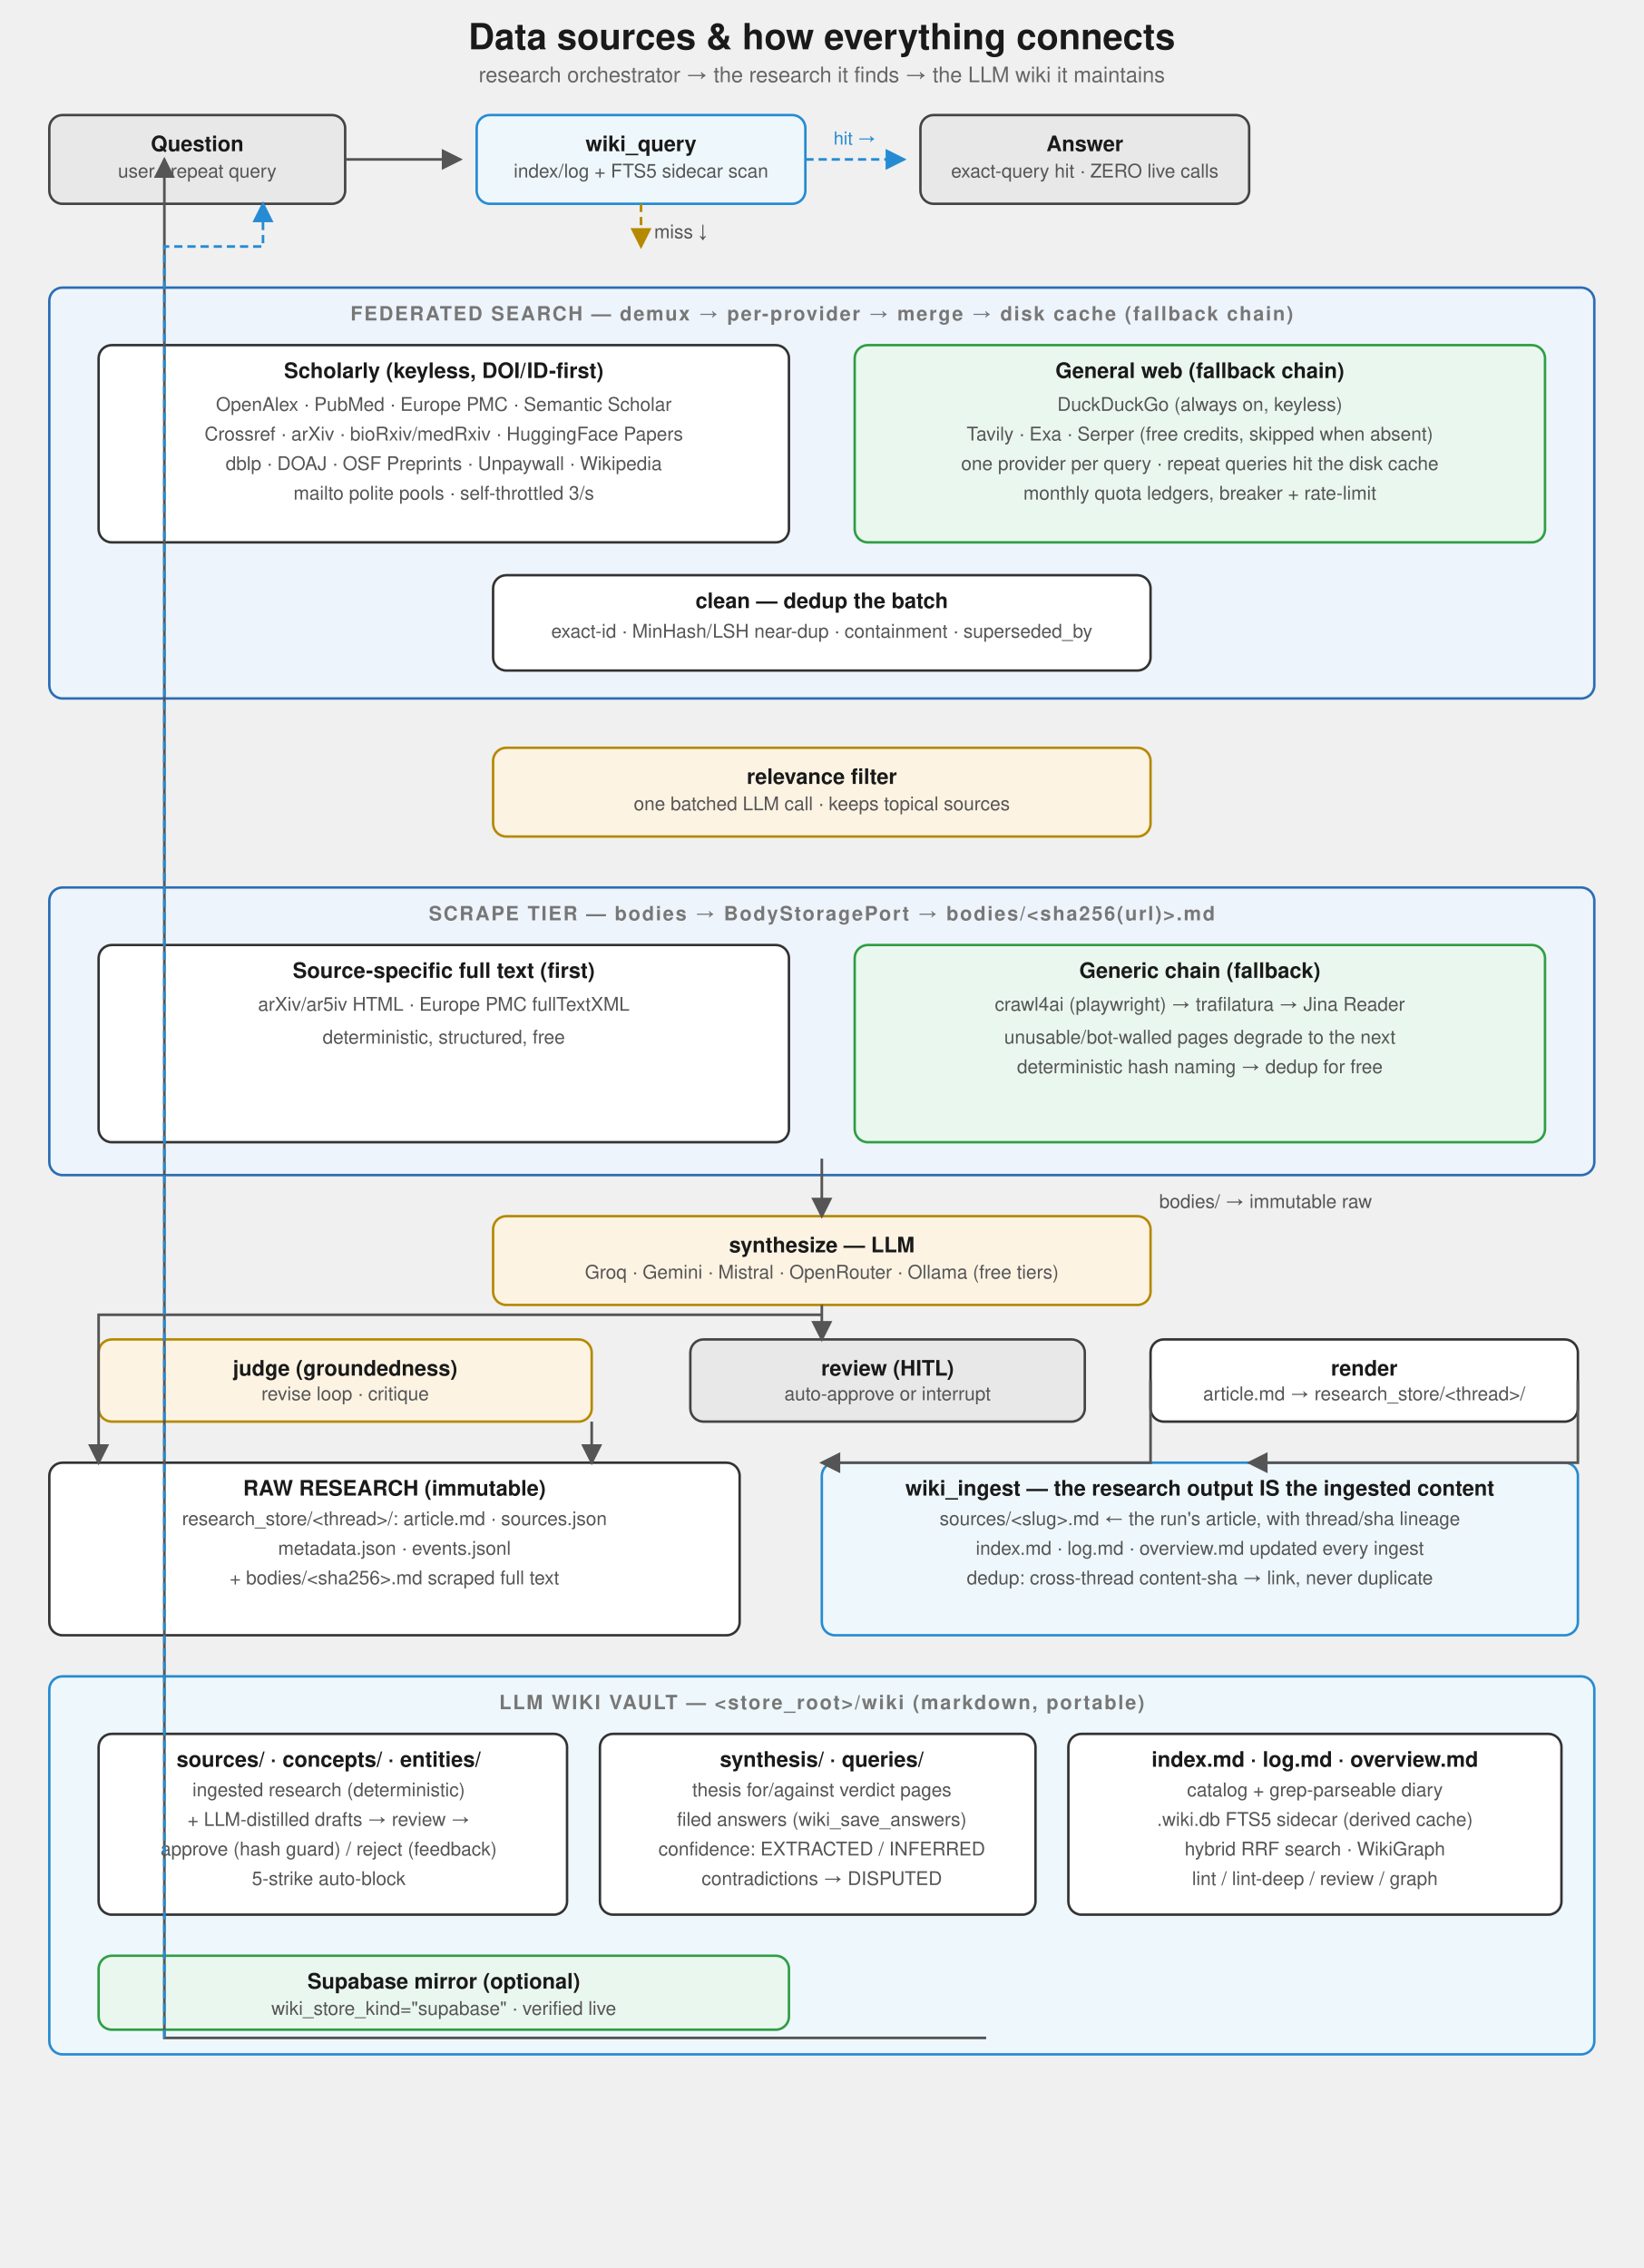
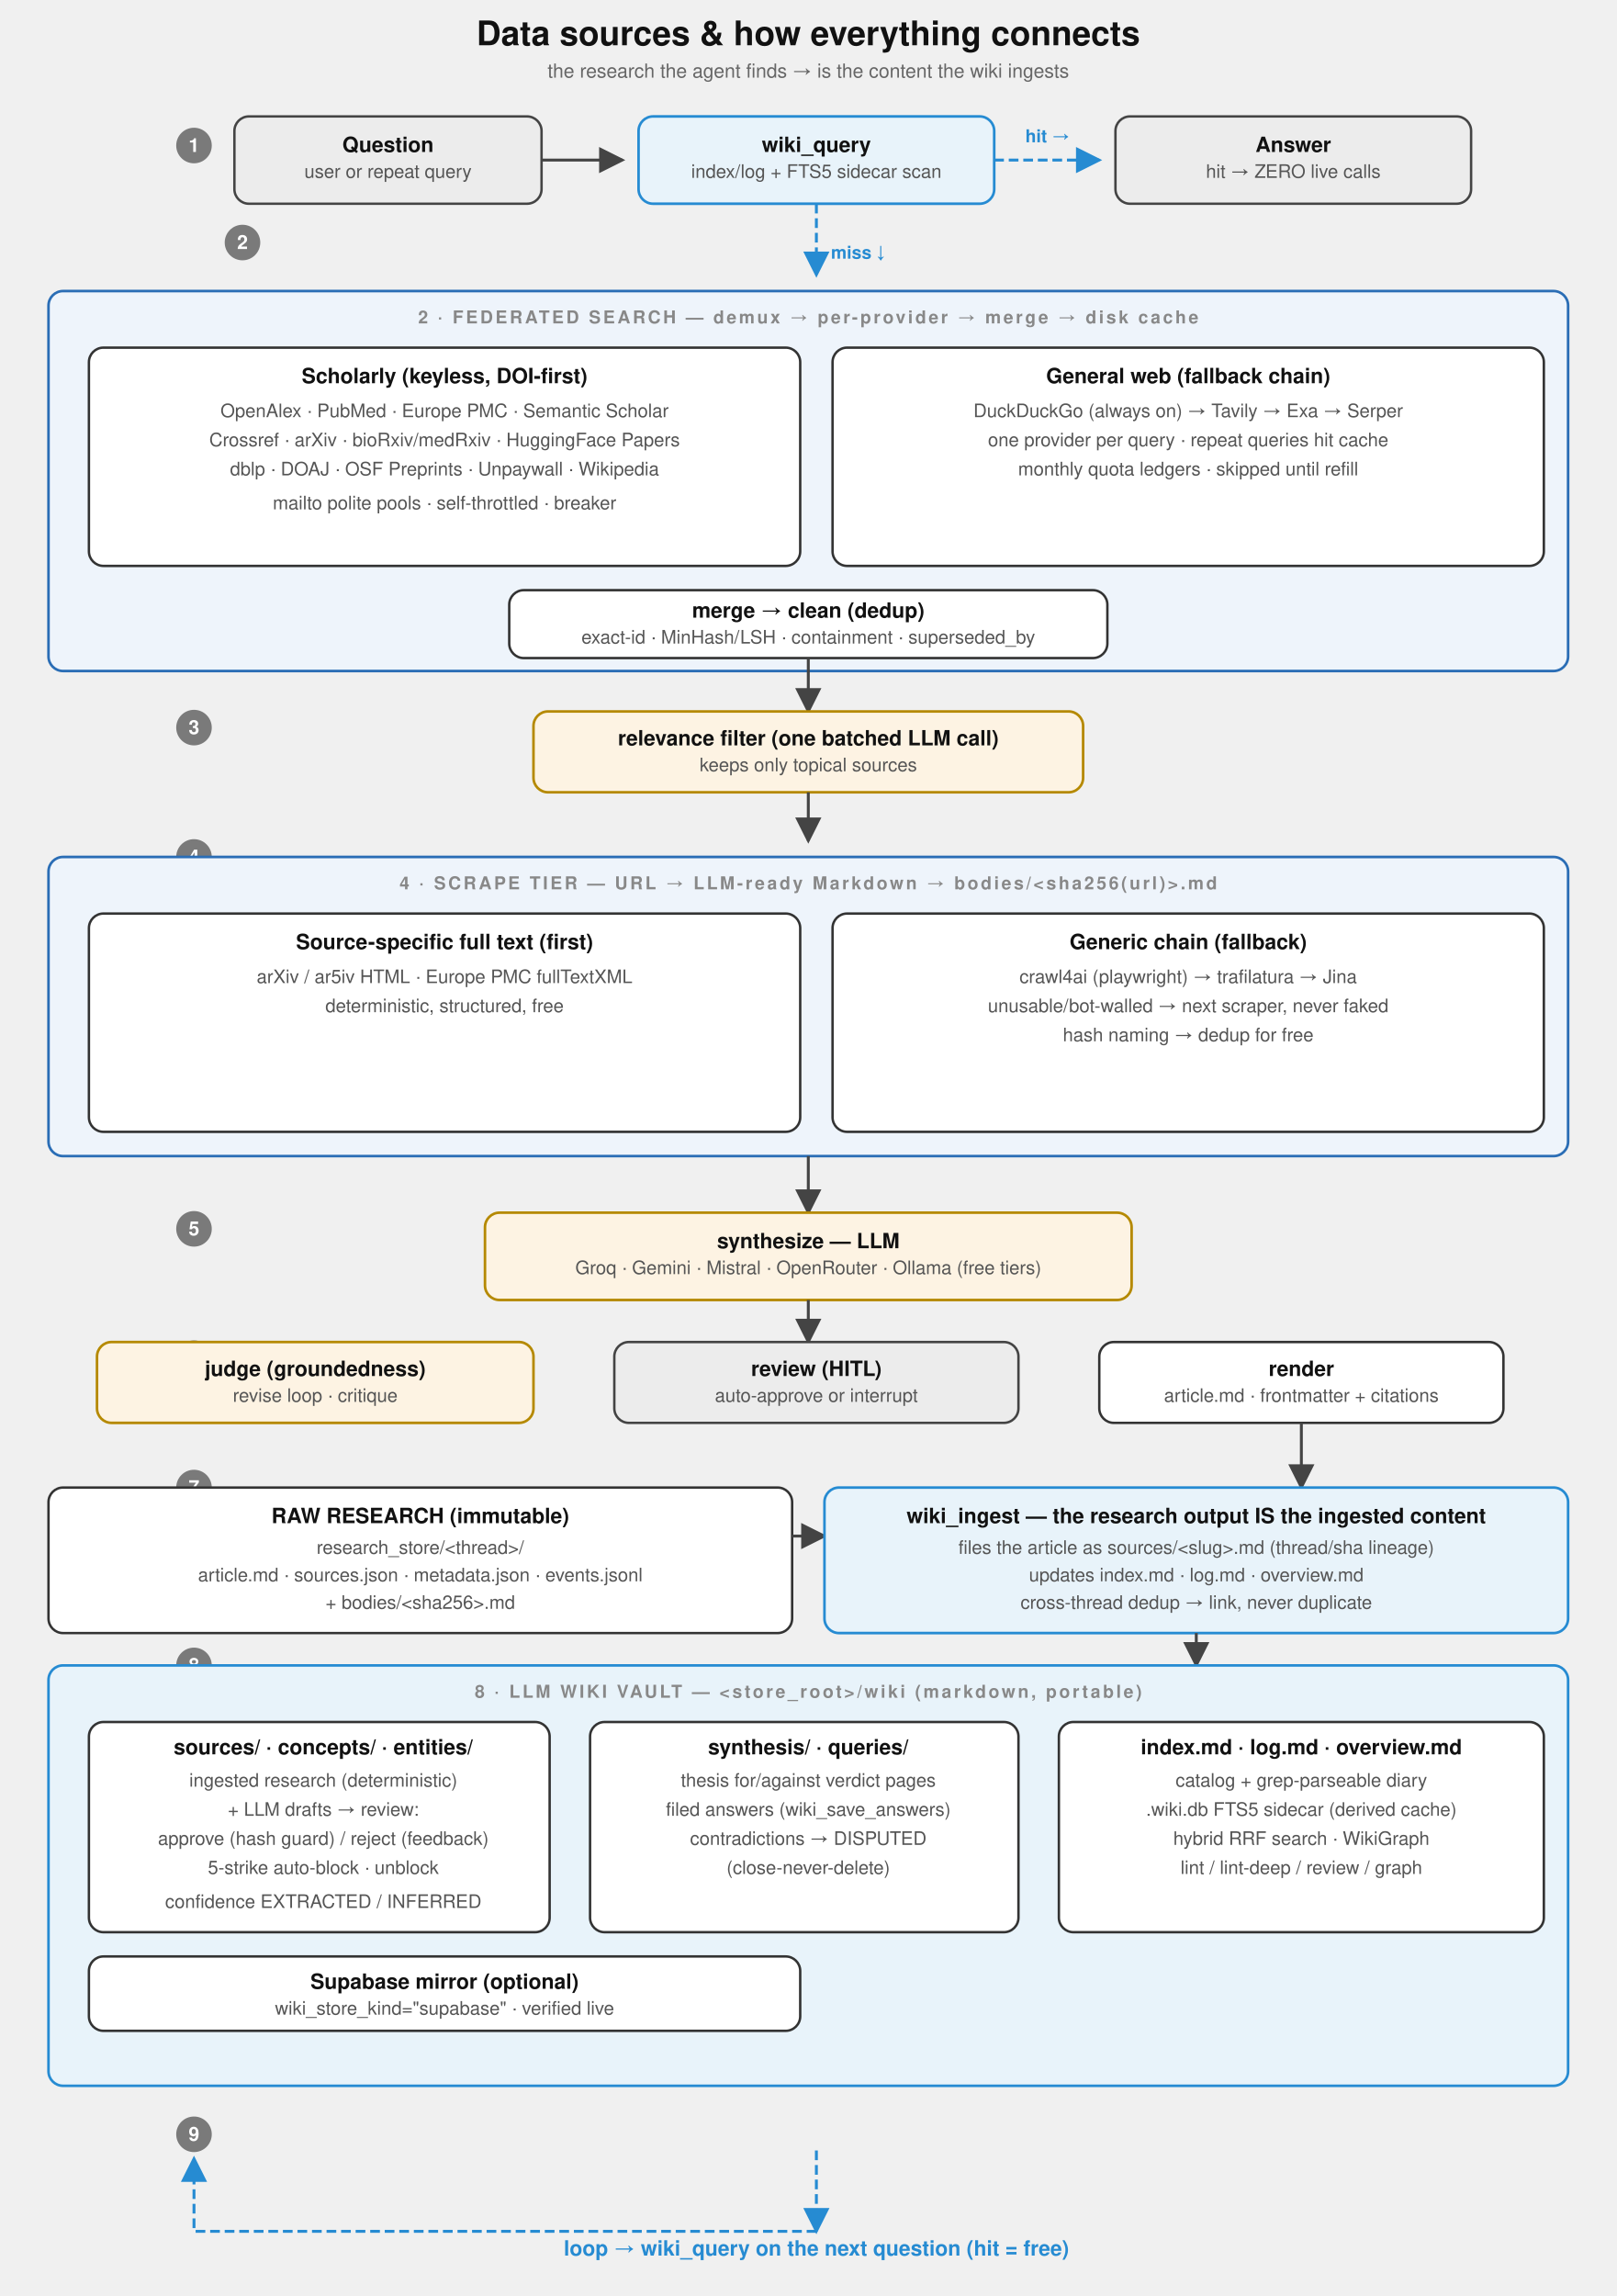
- <svg xmlns="http://www.w3.org/2000/svg" viewBox="0 0 1000 1380" font-family="Segoe UI, Helvetica, Arial, sans-serif" font-size="13">
+ <svg xmlns="http://www.w3.org/2000/svg" viewBox="0 0 1000 1420" font-family="Segoe UI, Helvetica, Arial, sans-serif" font-size="13">
  <defs>
-     <marker id="arrow" markerWidth="8" markerHeight="8" refX="7" refY="4" orient="auto">
-       <path d="M0,0 L8,4 L0,8 Z" fill="#555" />
+     <marker id="a" markerWidth="9" markerHeight="9" refX="8" refY="4.5" orient="auto">
+       <path d="M0,0 L9,4.5 L0,9 Z" fill="#444" />
    </marker>
-     <marker id="arrowAlt" markerWidth="8" markerHeight="8" refX="7" refY="4" orient="auto">
-       <path d="M0,0 L8,4 L0,8 Z" fill="#b58900" />
+     <marker id="aB" markerWidth="9" markerHeight="9" refX="8" refY="4.5" orient="auto">
+       <path d="M0,0 L9,4.5 L0,9 Z" fill="#268bd2" />
    </marker>
-     <marker id="arrowWiki" markerWidth="8" markerHeight="8" refX="7" refY="4" orient="auto">
-       <path d="M0,0 L8,4 L0,8 Z" fill="#268bd2" />
+     <marker id="aG" markerWidth="9" markerHeight="9" refX="8" refY="4.5" orient="auto">
+       <path d="M0,0 L9,4.5 L0,9 Z" fill="#2f9e44" />
    </marker>
  </defs>
  <style>
-     .title { font-size: 22; font-weight: bold; fill: #1a1a1a; }
-     .sub   { font-size: 13; fill: #666; }
-     .lane  { font-size: 12; font-weight: bold; fill: #777; letter-spacing: 1px; }
-     .box   { fill: #ffffff; stroke: #333; stroke-width: 1.5; rx: 8; }
-     .ctrl  { fill: #e8e8e8; stroke: #444; stroke-width: 1.5; rx: 8; }
-     .data  { fill: #eef4fb; stroke: #2a6db5; stroke-width: 1.5; rx: 8; }
-     .web   { fill: #eaf7ee; stroke: #2f9e44; stroke-width: 1.5; rx: 8; }
-     .gen   { fill: #fdf3e3; stroke: #b58900; stroke-width: 1.5; rx: 8; }
-     .wiki  { fill: #eef7fb; stroke: #268bd2; stroke-width: 1.5; rx: 8; }
-     .path  { fill: none; stroke: #555; stroke-width: 1.6; marker-end: url(#arrow); }
-     .pathAlt { fill: none; stroke: #b58900; stroke-width: 1.6; stroke-dasharray: 5 3; marker-end: url(#arrowAlt); }
-     .pathWiki { fill: none; stroke: #268bd2; stroke-width: 1.6; stroke-dasharray: 5 3; marker-end: url(#arrowWiki); }
-     .t  { fill: #1a1a1a; font-weight: bold; }
-     .s  { fill: #555; font-size: 11.5; }
-     .w  { fill: #268bd2; }
+     .t  { font-size: 21; font-weight: bold; fill: #111; }
+     .st { font-size: 12; fill: #666; }
+     .lane { font-size: 11; font-weight: bold; fill: #888; letter-spacing: 1.5px; }
+     .n { fill: #fff; stroke: #333; stroke-width: 1.5; rx: 9; }
+     .c { fill: #ececec; stroke: #444; stroke-width: 1.5; rx: 9; }
+     .w { fill: #e8f3fa; stroke: #268bd2; stroke-width: 1.6; rx: 9; }
+     .d { fill: #eef4fb; stroke: #2a6db5; stroke-width: 1.6; rx: 9; }
+     .g { fill: #fdf3e3; stroke: #b58900; stroke-width: 1.6; rx: 9; }
+     .b { font-weight: bold; fill: #111; }
+     .s { fill: #555; font-size: 11.5; }
+     .bl { fill: #268bd2; font-weight: bold; }
+     .num { font-size: 12; font-weight: bold; fill: #fff; text-anchor: middle; }
+     .cir { fill: #7a7a7a; }
+     .p { fill:none; stroke:#444; stroke-width:1.8; marker-end:url(#a); }
+     .pb { fill:none; stroke:#268bd2; stroke-width:1.8; stroke-dasharray:6 3; marker-end:url(#aB); }
+     .pg { fill:none; stroke:#2f9e44; stroke-width:1.8; marker-end:url(#aG); }
  </style>
-   <text x="500" y="30" text-anchor="middle" class="title">Data sources &amp; how everything connects</text>
-   <text x="500" y="50" text-anchor="middle" class="sub">research orchestrator → the research it finds → the LLM wiki it maintains</text>
-   <g>
-     <rect x="30" y="70" width="180" height="54" class="ctrl" />
-     <text x="120" y="92" text-anchor="middle" class="t">Question</text>
-     <text x="120" y="108" text-anchor="middle" class="s">user / repeat query</text>
-     <rect x="290" y="70" width="200" height="54" class="wiki" />
-     <text x="390" y="92" text-anchor="middle" class="t">wiki_query</text>
-     <text x="390" y="108" text-anchor="middle" class="s">index/log + FTS5 sidecar scan</text>
-     <rect x="560" y="70" width="200" height="54" class="ctrl" />
-     <text x="660" y="92" text-anchor="middle" class="t">Answer</text>
-     <text x="660" y="108" text-anchor="middle" class="s">exact-query hit · ZERO live calls</text>
-     <path class="path" d="M210,97 L280,97" />
-     <path class="pathWiki" d="M490,97 L550,97" />
-     <text x="520" y="88" text-anchor="middle" class="w" font-size="11">hit →</text>
-     <path class="pathAlt" d="M390,124 L390,150" />
-     <text x="398" y="145" class="s" font-size="11">miss ↓</text>
-   </g>
-   <g>
-     <rect x="30" y="175" width="940" height="250" class="data" />
-     <text x="500" y="195" text-anchor="middle" class="lane">FEDERATED SEARCH — demux → per-provider → merge → disk cache (fallback chain)</text>
-     <rect x="60" y="210" width="420" height="120" class="box" />
-     <text x="270" y="230" text-anchor="middle" class="t">Scholarly (keyless, DOI/ID-first)</text>
-     <text x="270" y="250" text-anchor="middle" class="s">OpenAlex · PubMed · Europe PMC · Semantic Scholar</text>
-     <text x="270" y="268" text-anchor="middle" class="s">Crossref · arXiv · bioRxiv/medRxiv · HuggingFace Papers</text>
-     <text x="270" y="286" text-anchor="middle" class="s">dblp · DOAJ · OSF Preprints · Unpaywall · Wikipedia</text>
-     <text x="270" y="304" text-anchor="middle" class="s">mailto polite pools · self-throttled 3/s</text>
-     <rect x="520" y="210" width="420" height="120" class="web" />
-     <text x="730" y="230" text-anchor="middle" class="t">General web (fallback chain)</text>
-     <text x="730" y="250" text-anchor="middle" class="s">DuckDuckGo (always on, keyless)</text>
-     <text x="730" y="268" text-anchor="middle" class="s">Tavily · Exa · Serper (free credits, skipped when absent)</text>
-     <text x="730" y="286" text-anchor="middle" class="s">one provider per query · repeat queries hit the disk cache</text>
-     <text x="730" y="304" text-anchor="middle" class="s">monthly quota ledgers, breaker + rate-limit</text>
-     <rect x="300" y="350" width="400" height="58" class="box" />
-     <text x="500" y="370" text-anchor="middle" class="t">clean — dedup the batch</text>
-     <text x="500" y="388" text-anchor="middle" class="s">exact-id · MinHash/LSH near-dup · containment · superseded_by</text>
-   </g>
-   <g>
-     <rect x="300" y="455" width="400" height="54" class="gen" />
-     <text x="500" y="477" text-anchor="middle" class="t">relevance filter</text>
-     <text x="500" y="493" text-anchor="middle" class="s">one batched LLM call · keeps topical sources</text>
-   </g>
-   <g>
-     <rect x="30" y="540" width="940" height="175" class="data" />
-     <text x="500" y="560" text-anchor="middle" class="lane">SCRAPE TIER — bodies → BodyStoragePort → bodies/&lt;sha256(url)&gt;.md</text>
-     <rect x="60" y="575" width="420" height="120" class="box" />
-     <text x="270" y="595" text-anchor="middle" class="t">Source-specific full text (first)</text>
-     <text x="270" y="615" text-anchor="middle" class="s">arXiv/ar5iv HTML · Europe PMC fullTextXML</text>
-     <text x="270" y="635" text-anchor="middle" class="s">deterministic, structured, free</text>
-     <rect x="520" y="575" width="420" height="120" class="web" />
-     <text x="730" y="595" text-anchor="middle" class="t">Generic chain (fallback)</text>
-     <text x="730" y="615" text-anchor="middle" class="s">crawl4ai (playwright) → trafilatura → Jina Reader</text>
-     <text x="730" y="635" text-anchor="middle" class="s">unusable/bot-walled pages degrade to the next</text>
-     <text x="730" y="653" text-anchor="middle" class="s">deterministic hash naming → dedup for free</text>
-     <rect x="700" y="700" width="210" height="0" fill="none" />
-     <text x="770" y="735" text-anchor="middle" class="s" font-size="11">bodies/ → immutable raw</text>
-   </g>
-   <g>
-     <rect x="300" y="740" width="400" height="54" class="gen" />
-     <text x="500" y="762" text-anchor="middle" class="t">synthesize — LLM</text>
-     <text x="500" y="778" text-anchor="middle" class="s">Groq · Gemini · Mistral · OpenRouter · Ollama (free tiers)</text>
-   </g>
-   <g>
-     <rect x="60" y="815" width="300" height="50" class="gen" />
-     <text x="210" y="837" text-anchor="middle" class="t">judge (groundedness)</text>
-     <text x="210" y="852" text-anchor="middle" class="s">revise loop · critique</text>
-     <rect x="420" y="815" width="240" height="50" class="ctrl" />
-     <text x="540" y="837" text-anchor="middle" class="t">review (HITL)</text>
-     <text x="540" y="852" text-anchor="middle" class="s">auto-approve or interrupt</text>
-     <rect x="700" y="815" width="260" height="50" class="box" />
-     <text x="830" y="837" text-anchor="middle" class="t">render</text>
-     <text x="830" y="852" text-anchor="middle" class="s">article.md → research_store/&lt;thread&gt;/</text>
-   </g>
-   <g>
-     <rect x="30" y="890" width="420" height="105" class="box" />
-     <text x="240" y="910" text-anchor="middle" class="t">RAW RESEARCH (immutable)</text>
-     <text x="240" y="928" text-anchor="middle" class="s">research_store/&lt;thread&gt;/: article.md · sources.json</text>
-     <text x="240" y="946" text-anchor="middle" class="s">metadata.json · events.jsonl</text>
-     <text x="240" y="964" text-anchor="middle" class="s">+ bodies/&lt;sha256&gt;.md scraped full text</text>
-   </g>
-   <g>
-     <rect x="500" y="890" width="460" height="105" class="wiki" />
-     <text x="730" y="910" text-anchor="middle" class="t">wiki_ingest — the research output IS the ingested content</text>
-     <text x="730" y="928" text-anchor="middle" class="s">sources/&lt;slug&gt;.md ← the run's article, with thread/sha lineage</text>
-     <text x="730" y="946" text-anchor="middle" class="s">index.md · log.md · overview.md updated every ingest</text>
-     <text x="730" y="964" text-anchor="middle" class="s">dedup: cross-thread content-sha → link, never duplicate</text>
-   </g>
-   <g>
-     <rect x="30" y="1020" width="940" height="230" class="wiki" />
-     <text x="500" y="1040" text-anchor="middle" class="lane">LLM WIKI VAULT — &lt;store_root&gt;/wiki (markdown, portable)</text>
-     <rect x="60" y="1055" width="285" height="110" class="box" />
-     <text x="200" y="1075" text-anchor="middle" class="t">sources/ · concepts/ · entities/</text>
-     <text x="200" y="1093" text-anchor="middle" class="s">ingested research (deterministic)</text>
-     <text x="200" y="1111" text-anchor="middle" class="s">+ LLM-distilled drafts → review →</text>
-     <text x="200" y="1129" text-anchor="middle" class="s">approve (hash guard) / reject (feedback)</text>
-     <text x="200" y="1147" text-anchor="middle" class="s">5-strike auto-block</text>
-     <rect x="365" y="1055" width="265" height="110" class="box" />
-     <text x="500" y="1075" text-anchor="middle" class="t">synthesis/ · queries/</text>
-     <text x="500" y="1093" text-anchor="middle" class="s">thesis for/against verdict pages</text>
-     <text x="500" y="1111" text-anchor="middle" class="s">filed answers (wiki_save_answers)</text>
-     <text x="500" y="1129" text-anchor="middle" class="s">confidence: EXTRACTED / INFERRED</text>
-     <text x="500" y="1147" text-anchor="middle" class="s">contradictions → DISPUTED</text>
-     <rect x="650" y="1055" width="300" height="110" class="box" />
-     <text x="800" y="1075" text-anchor="middle" class="t">index.md · log.md · overview.md</text>
-     <text x="800" y="1093" text-anchor="middle" class="s">catalog + grep-parseable diary</text>
-     <text x="800" y="1111" text-anchor="middle" class="s">.wiki.db FTS5 sidecar (derived cache)</text>
-     <text x="800" y="1129" text-anchor="middle" class="s">hybrid RRF search · WikiGraph</text>
-     <text x="800" y="1147" text-anchor="middle" class="s">lint / lint-deep / review / graph</text>
-     <rect x="60" y="1190" width="420" height="45" class="web" />
-     <text x="270" y="1210" text-anchor="middle" class="t">Supabase mirror (optional)</text>
-     <text x="270" y="1226" text-anchor="middle" class="s">wiki_store_kind="supabase" · verified live</text>
-   </g>
-   <path class="path" d="M500,705 L500,740" />
-   <path class="path" d="M500,794 L500,815" />
-   <path class="path" d="M360,865 L360,890" />
-   <path class="path" d="M960,840 L960,890 L760,890" marker-end="none" />
-   <path class="path" d="M500,800 L60,800 L60,890" />
-   <path class="path" d="M700,840 L700,890 L500,890" />
-   <path class="path" d="M600,1240 L100,1240 L100,97" marker-end="none" />
-   <path class="pathWiki" d="M100,1240 L100,150 L160,150 L160,124" marker-end="none" />
+   <text x="500" y="28" text-anchor="middle" class="t">Data sources &amp; how everything connects</text>
+   <text x="500" y="48" text-anchor="middle" class="st">the research the agent finds  →  is the content the wiki ingests</text>
+   <circle cx="120" cy="90" r="11" class="cir" />
+   <text x="120" y="94" class="num">1</text>
+   <rect x="145" y="72" width="190" height="54" class="c" />
+   <text x="240" y="94" text-anchor="middle" class="b">Question</text>
+   <text x="240" y="110" text-anchor="middle" class="s">user or repeat query</text>
+   <rect x="395" y="72" width="220" height="54" class="w" />
+   <text x="505" y="94" text-anchor="middle" class="b">wiki_query</text>
+   <text x="505" y="110" text-anchor="middle" class="s">index/log + FTS5 sidecar scan</text>
+   <rect x="690" y="72" width="220" height="54" class="c" />
+   <text x="800" y="94" text-anchor="middle" class="b">Answer</text>
+   <text x="800" y="110" text-anchor="middle" class="s">hit → ZERO live calls</text>
+   <path class="p" d="M335,99 L385,99" />
+   <path class="pb" d="M615,99 L680,99" />
+   <text x="648" y="88" text-anchor="middle" class="bl" font-size="11">hit →</text>
+   <circle cx="150" cy="150" r="11" class="cir" />
+   <text x="150" y="154" class="num">2</text>
+   <path class="pb" d="M505,126 L505,170" />
+   <text x="514" y="160" class="bl" font-size="11">miss ↓</text>
+   <rect x="30" y="180" width="940" height="235" class="d" />
+   <text x="500" y="200" text-anchor="middle" class="lane">2 · FEDERATED SEARCH — demux → per-provider → merge → disk cache</text>
+   <rect x="55" y="215" width="440" height="135" class="n" />
+   <text x="275" y="237" text-anchor="middle" class="b">Scholarly (keyless, DOI-first)</text>
+   <text x="275" y="258" text-anchor="middle" class="s">OpenAlex · PubMed · Europe PMC · Semantic Scholar</text>
+   <text x="275" y="276" text-anchor="middle" class="s">Crossref · arXiv · bioRxiv/medRxiv · HuggingFace Papers</text>
+   <text x="275" y="294" text-anchor="middle" class="s">dblp · DOAJ · OSF Preprints · Unpaywall · Wikipedia</text>
+   <text x="275" y="315" text-anchor="middle" class="s">mailto polite pools · self-throttled · breaker</text>
+   <rect x="515" y="215" width="440" height="135" class="n" />
+   <text x="735" y="237" text-anchor="middle" class="b">General web (fallback chain)</text>
+   <text x="735" y="258" text-anchor="middle" class="s">DuckDuckGo (always on) → Tavily → Exa → Serper</text>
+   <text x="735" y="276" text-anchor="middle" class="s">one provider per query · repeat queries hit cache</text>
+   <text x="735" y="294" text-anchor="middle" class="s">monthly quota ledgers · skipped until refill</text>
+   <rect x="315" y="365" width="370" height="42" class="n" />
+   <text x="500" y="382" text-anchor="middle" class="b">merge → clean (dedup)</text>
+   <text x="500" y="398" text-anchor="middle" class="s">exact-id · MinHash/LSH · containment · superseded_by</text>
+   <path class="p" d="M500,407 L500,440" />
+   <circle cx="120" cy="450" r="11" class="cir" />
+   <text x="120" y="454" class="num">3</text>
+   <rect x="330" y="440" width="340" height="50" class="g" />
+   <text x="500" y="461" text-anchor="middle" class="b">relevance filter (one batched LLM call)</text>
+   <text x="500" y="477" text-anchor="middle" class="s">keeps only topical sources</text>
+   <path class="p" d="M500,490 L500,520" />
+   <circle cx="120" cy="530" r="11" class="cir" />
+   <text x="120" y="534" class="num">4</text>
+   <rect x="30" y="530" width="940" height="185" class="d" />
+   <text x="500" y="550" text-anchor="middle" class="lane">4 · SCRAPE TIER — URL → LLM-ready Markdown → bodies/&lt;sha256(url)&gt;.md</text>
+   <rect x="55" y="565" width="440" height="135" class="n" />
+   <text x="275" y="587" text-anchor="middle" class="b">Source-specific full text (first)</text>
+   <text x="275" y="608" text-anchor="middle" class="s">arXiv / ar5iv HTML · Europe PMC fullTextXML</text>
+   <text x="275" y="626" text-anchor="middle" class="s">deterministic, structured, free</text>
+   <rect x="515" y="565" width="440" height="135" class="n" />
+   <text x="735" y="587" text-anchor="middle" class="b">Generic chain (fallback)</text>
+   <text x="735" y="608" text-anchor="middle" class="s">crawl4ai (playwright) → trafilatura → Jina</text>
+   <text x="735" y="626" text-anchor="middle" class="s">unusable/bot-walled → next scraper, never faked</text>
+   <text x="735" y="644" text-anchor="middle" class="s">hash naming → dedup for free</text>
+   <path class="p" d="M500,715 L500,750" />
+   <circle cx="120" cy="760" r="11" class="cir" />
+   <text x="120" y="764" class="num">5</text>
+   <rect x="300" y="750" width="400" height="54" class="g" />
+   <text x="500" y="772" text-anchor="middle" class="b">synthesize — LLM</text>
+   <text x="500" y="788" text-anchor="middle" class="s">Groq · Gemini · Mistral · OpenRouter · Ollama (free tiers)</text>
+   <path class="p" d="M500,804 L500,830" />
+   <circle cx="120" cy="840" r="11" class="cir" />
+   <text x="120" y="844" class="num">6</text>
+   <rect x="60" y="830" width="270" height="50" class="g" />
+   <text x="195" y="851" text-anchor="middle" class="b">judge (groundedness)</text>
+   <text x="195" y="867" text-anchor="middle" class="s">revise loop · critique</text>
+   <rect x="380" y="830" width="250" height="50" class="c" />
+   <text x="505" y="851" text-anchor="middle" class="b">review (HITL)</text>
+   <text x="505" y="867" text-anchor="middle" class="s">auto-approve or interrupt</text>
+   <rect x="680" y="830" width="250" height="50" class="n" />
+   <text x="805" y="851" text-anchor="middle" class="b">render</text>
+   <text x="805" y="867" text-anchor="middle" class="s">article.md · frontmatter + citations</text>
+   <circle cx="120" cy="920" r="11" class="cir" />
+   <text x="120" y="924" class="num">7</text>
+   <path class="p" d="M805,880 L805,920" />
+   <rect x="30" y="920" width="460" height="90" class="n" />
+   <text x="260" y="942" text-anchor="middle" class="b">RAW RESEARCH (immutable)</text>
+   <text x="260" y="961" text-anchor="middle" class="s">research_store/&lt;thread&gt;/</text>
+   <text x="260" y="978" text-anchor="middle" class="s">article.md · sources.json · metadata.json · events.jsonl</text>
+   <text x="260" y="995" text-anchor="middle" class="s">+ bodies/&lt;sha256&gt;.md</text>
+   <path class="p" d="M490,950 L510,950" />
+   <rect x="510" y="920" width="460" height="90" class="w" />
+   <text x="740" y="942" text-anchor="middle" class="b">wiki_ingest — the research output IS the ingested content</text>
+   <text x="740" y="961" text-anchor="middle" class="s">files the article as sources/&lt;slug&gt;.md (thread/sha lineage)</text>
+   <text x="740" y="978" text-anchor="middle" class="s">updates index.md · log.md · overview.md</text>
+   <text x="740" y="995" text-anchor="middle" class="s">cross-thread dedup → link, never duplicate</text>
+   <circle cx="120" cy="1030" r="11" class="cir" />
+   <text x="120" y="1034" class="num">8</text>
+   <path class="p" d="M740,1010 L740,1030" />
+   <rect x="30" y="1030" width="940" height="260" class="w" />
+   <text x="500" y="1050" text-anchor="middle" class="lane">8 · LLM WIKI VAULT — &lt;store_root&gt;/wiki (markdown, portable)</text>
+   <rect x="55" y="1065" width="285" height="130" class="n" />
+   <text x="200" y="1085" text-anchor="middle" class="b">sources/ · concepts/ · entities/</text>
+   <text x="200" y="1105" text-anchor="middle" class="s">ingested research (deterministic)</text>
+   <text x="200" y="1123" text-anchor="middle" class="s">+ LLM drafts → review:</text>
+   <text x="200" y="1141" text-anchor="middle" class="s">approve (hash guard) / reject (feedback)</text>
+   <text x="200" y="1159" text-anchor="middle" class="s">5-strike auto-block · unblock</text>
+   <text x="200" y="1180" text-anchor="middle" class="s">confidence EXTRACTED / INFERRED</text>
+   <rect x="365" y="1065" width="265" height="130" class="n" />
+   <text x="500" y="1085" text-anchor="middle" class="b">synthesis/ · queries/</text>
+   <text x="500" y="1105" text-anchor="middle" class="s">thesis for/against verdict pages</text>
+   <text x="500" y="1123" text-anchor="middle" class="s">filed answers (wiki_save_answers)</text>
+   <text x="500" y="1141" text-anchor="middle" class="s">contradictions → DISPUTED</text>
+   <text x="500" y="1159" text-anchor="middle" class="s">(close-never-delete)</text>
+   <rect x="655" y="1065" width="300" height="130" class="n" />
+   <text x="805" y="1085" text-anchor="middle" class="b">index.md · log.md · overview.md</text>
+   <text x="805" y="1105" text-anchor="middle" class="s">catalog + grep-parseable diary</text>
+   <text x="805" y="1123" text-anchor="middle" class="s">.wiki.db FTS5 sidecar (derived cache)</text>
+   <text x="805" y="1141" text-anchor="middle" class="s">hybrid RRF search · WikiGraph</text>
+   <text x="805" y="1159" text-anchor="middle" class="s">lint / lint-deep / review / graph</text>
+   <rect x="55" y="1210" width="440" height="46" class="n" />
+   <text x="275" y="1230" text-anchor="middle" class="b">Supabase mirror (optional)</text>
+   <text x="275" y="1246" text-anchor="middle" class="s">wiki_store_kind="supabase" · verified live</text>
+   <circle cx="120" cy="1320" r="11" class="cir" />
+   <text x="120" y="1324" class="num">9</text>
+   <path class="pb" d="M505,1330 L505,1380" marker-end="none" />
+   <path class="pb" d="M505,1380 L120,1380 L120,1335" marker-end="none" />
+   <text x="505" y="1395" text-anchor="middle" class="bl">loop → wiki_query on the next question (hit = free)</text>
</svg>
